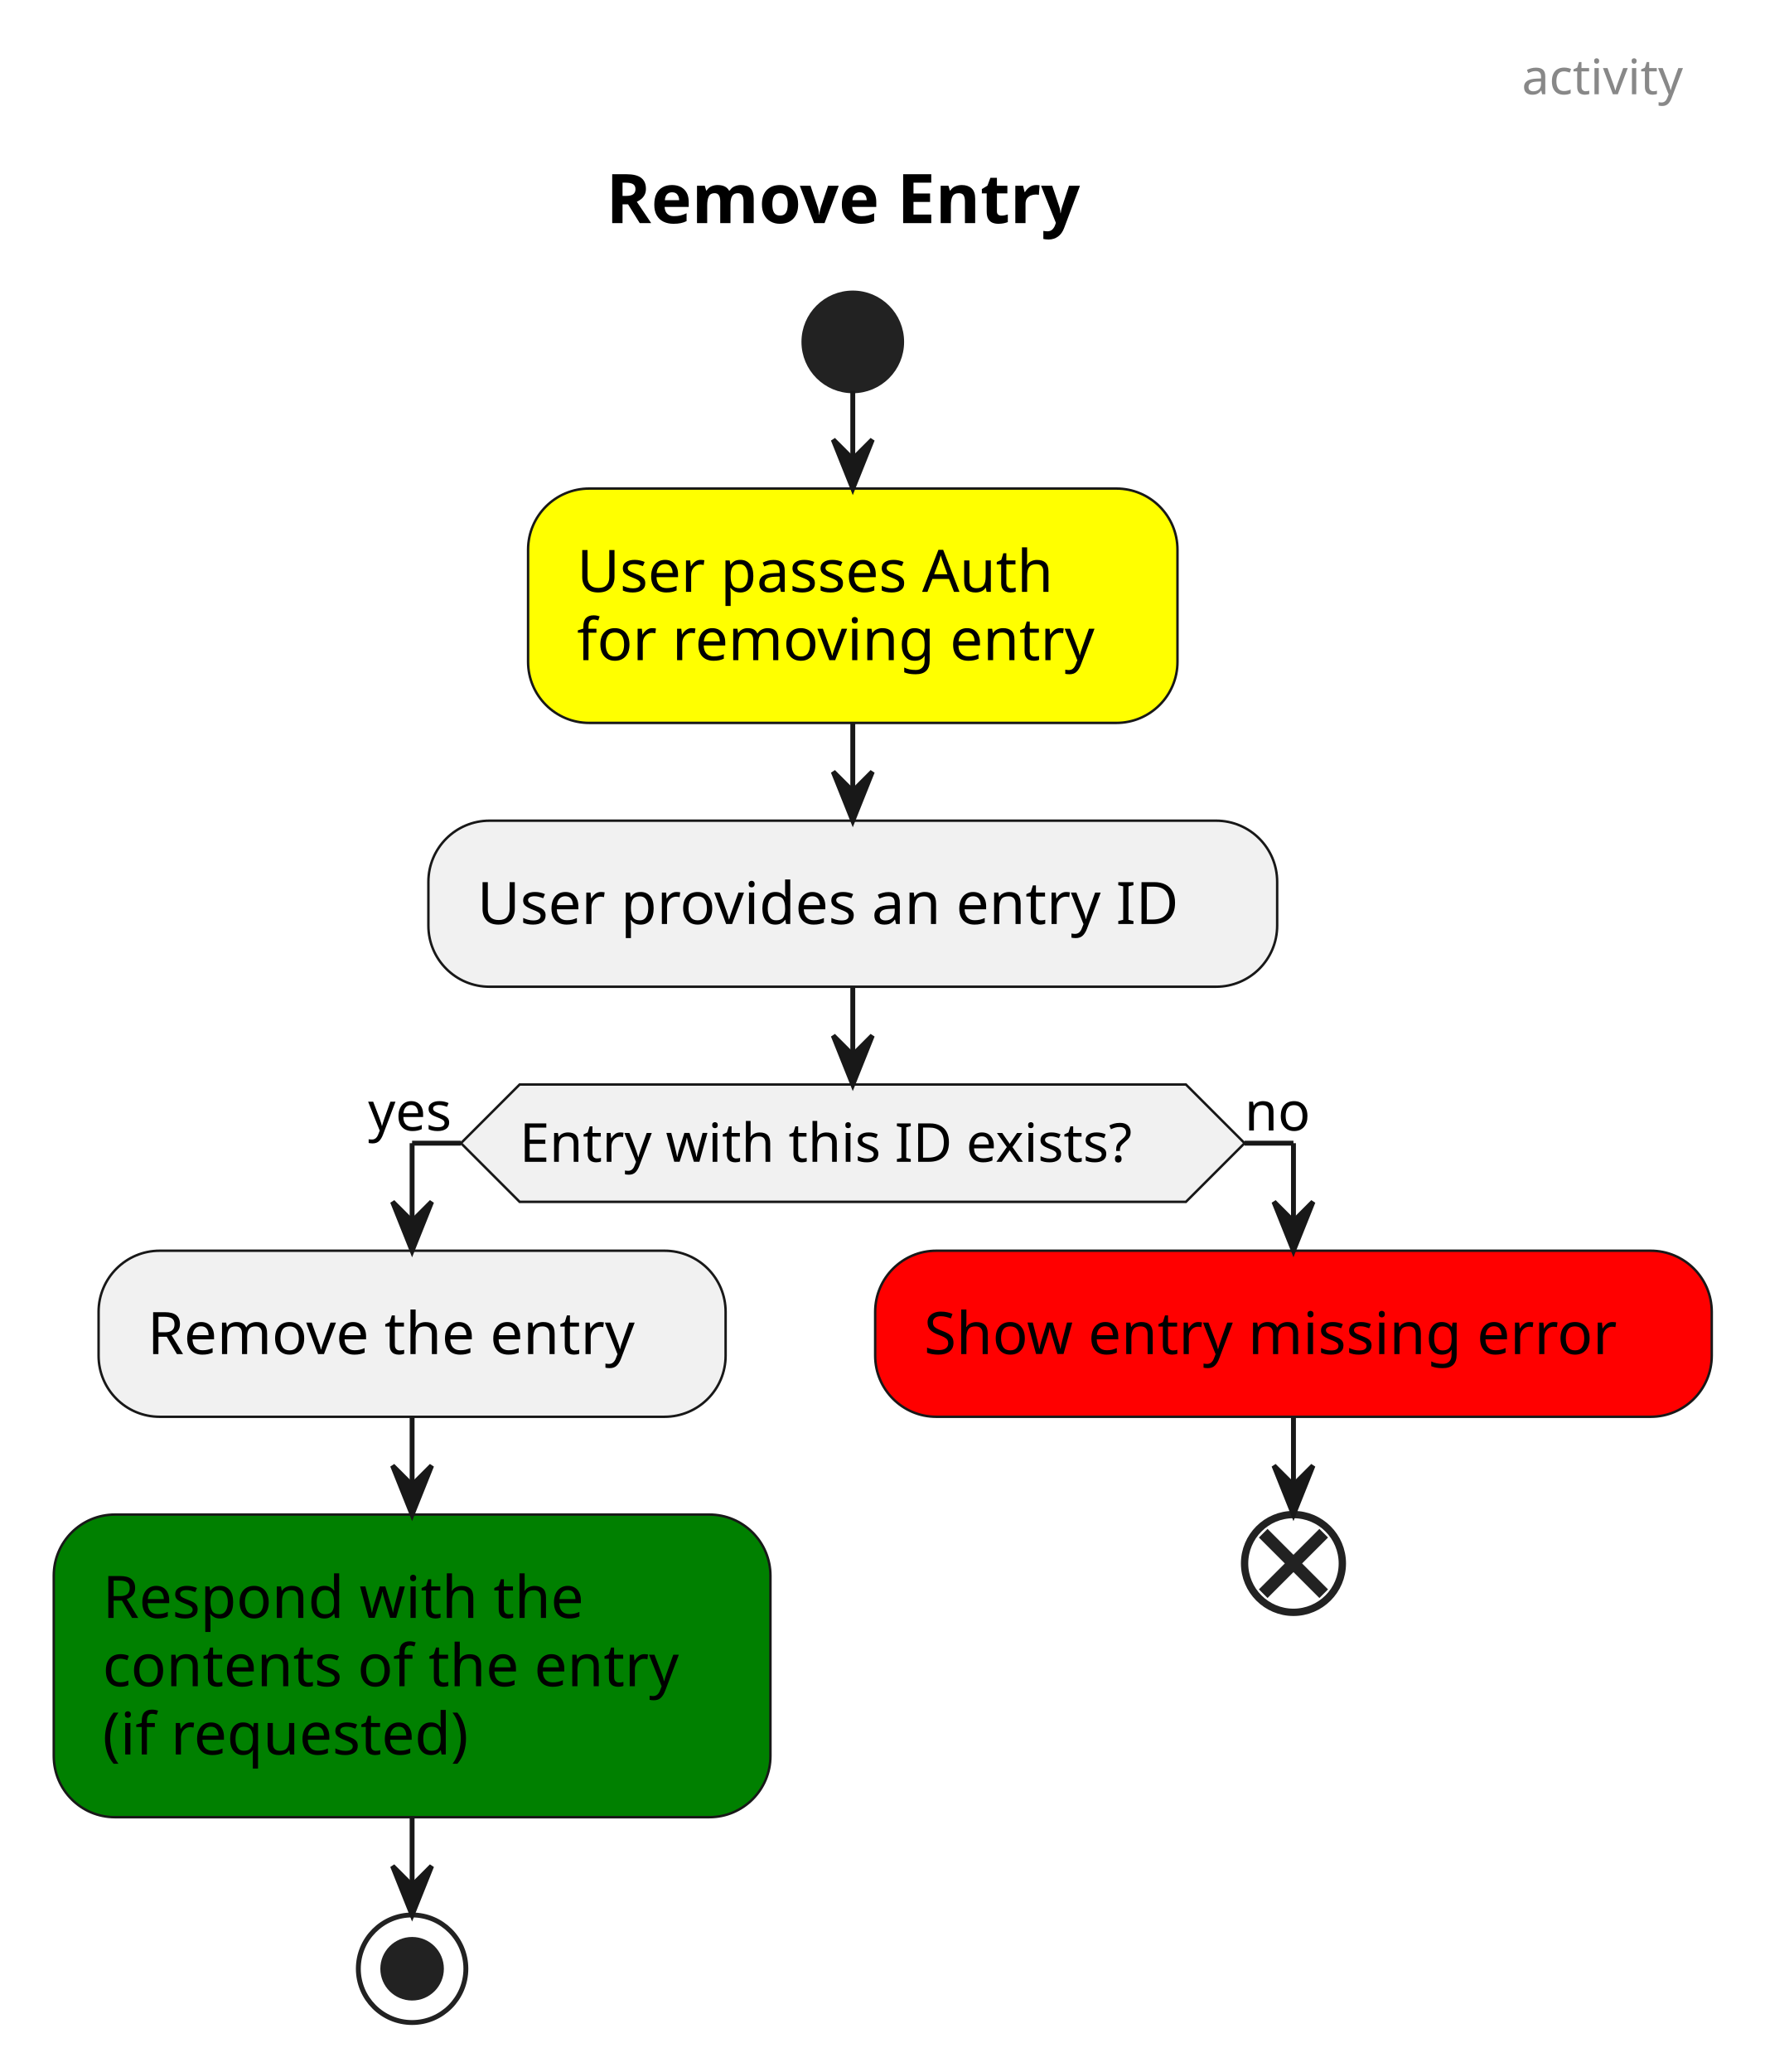
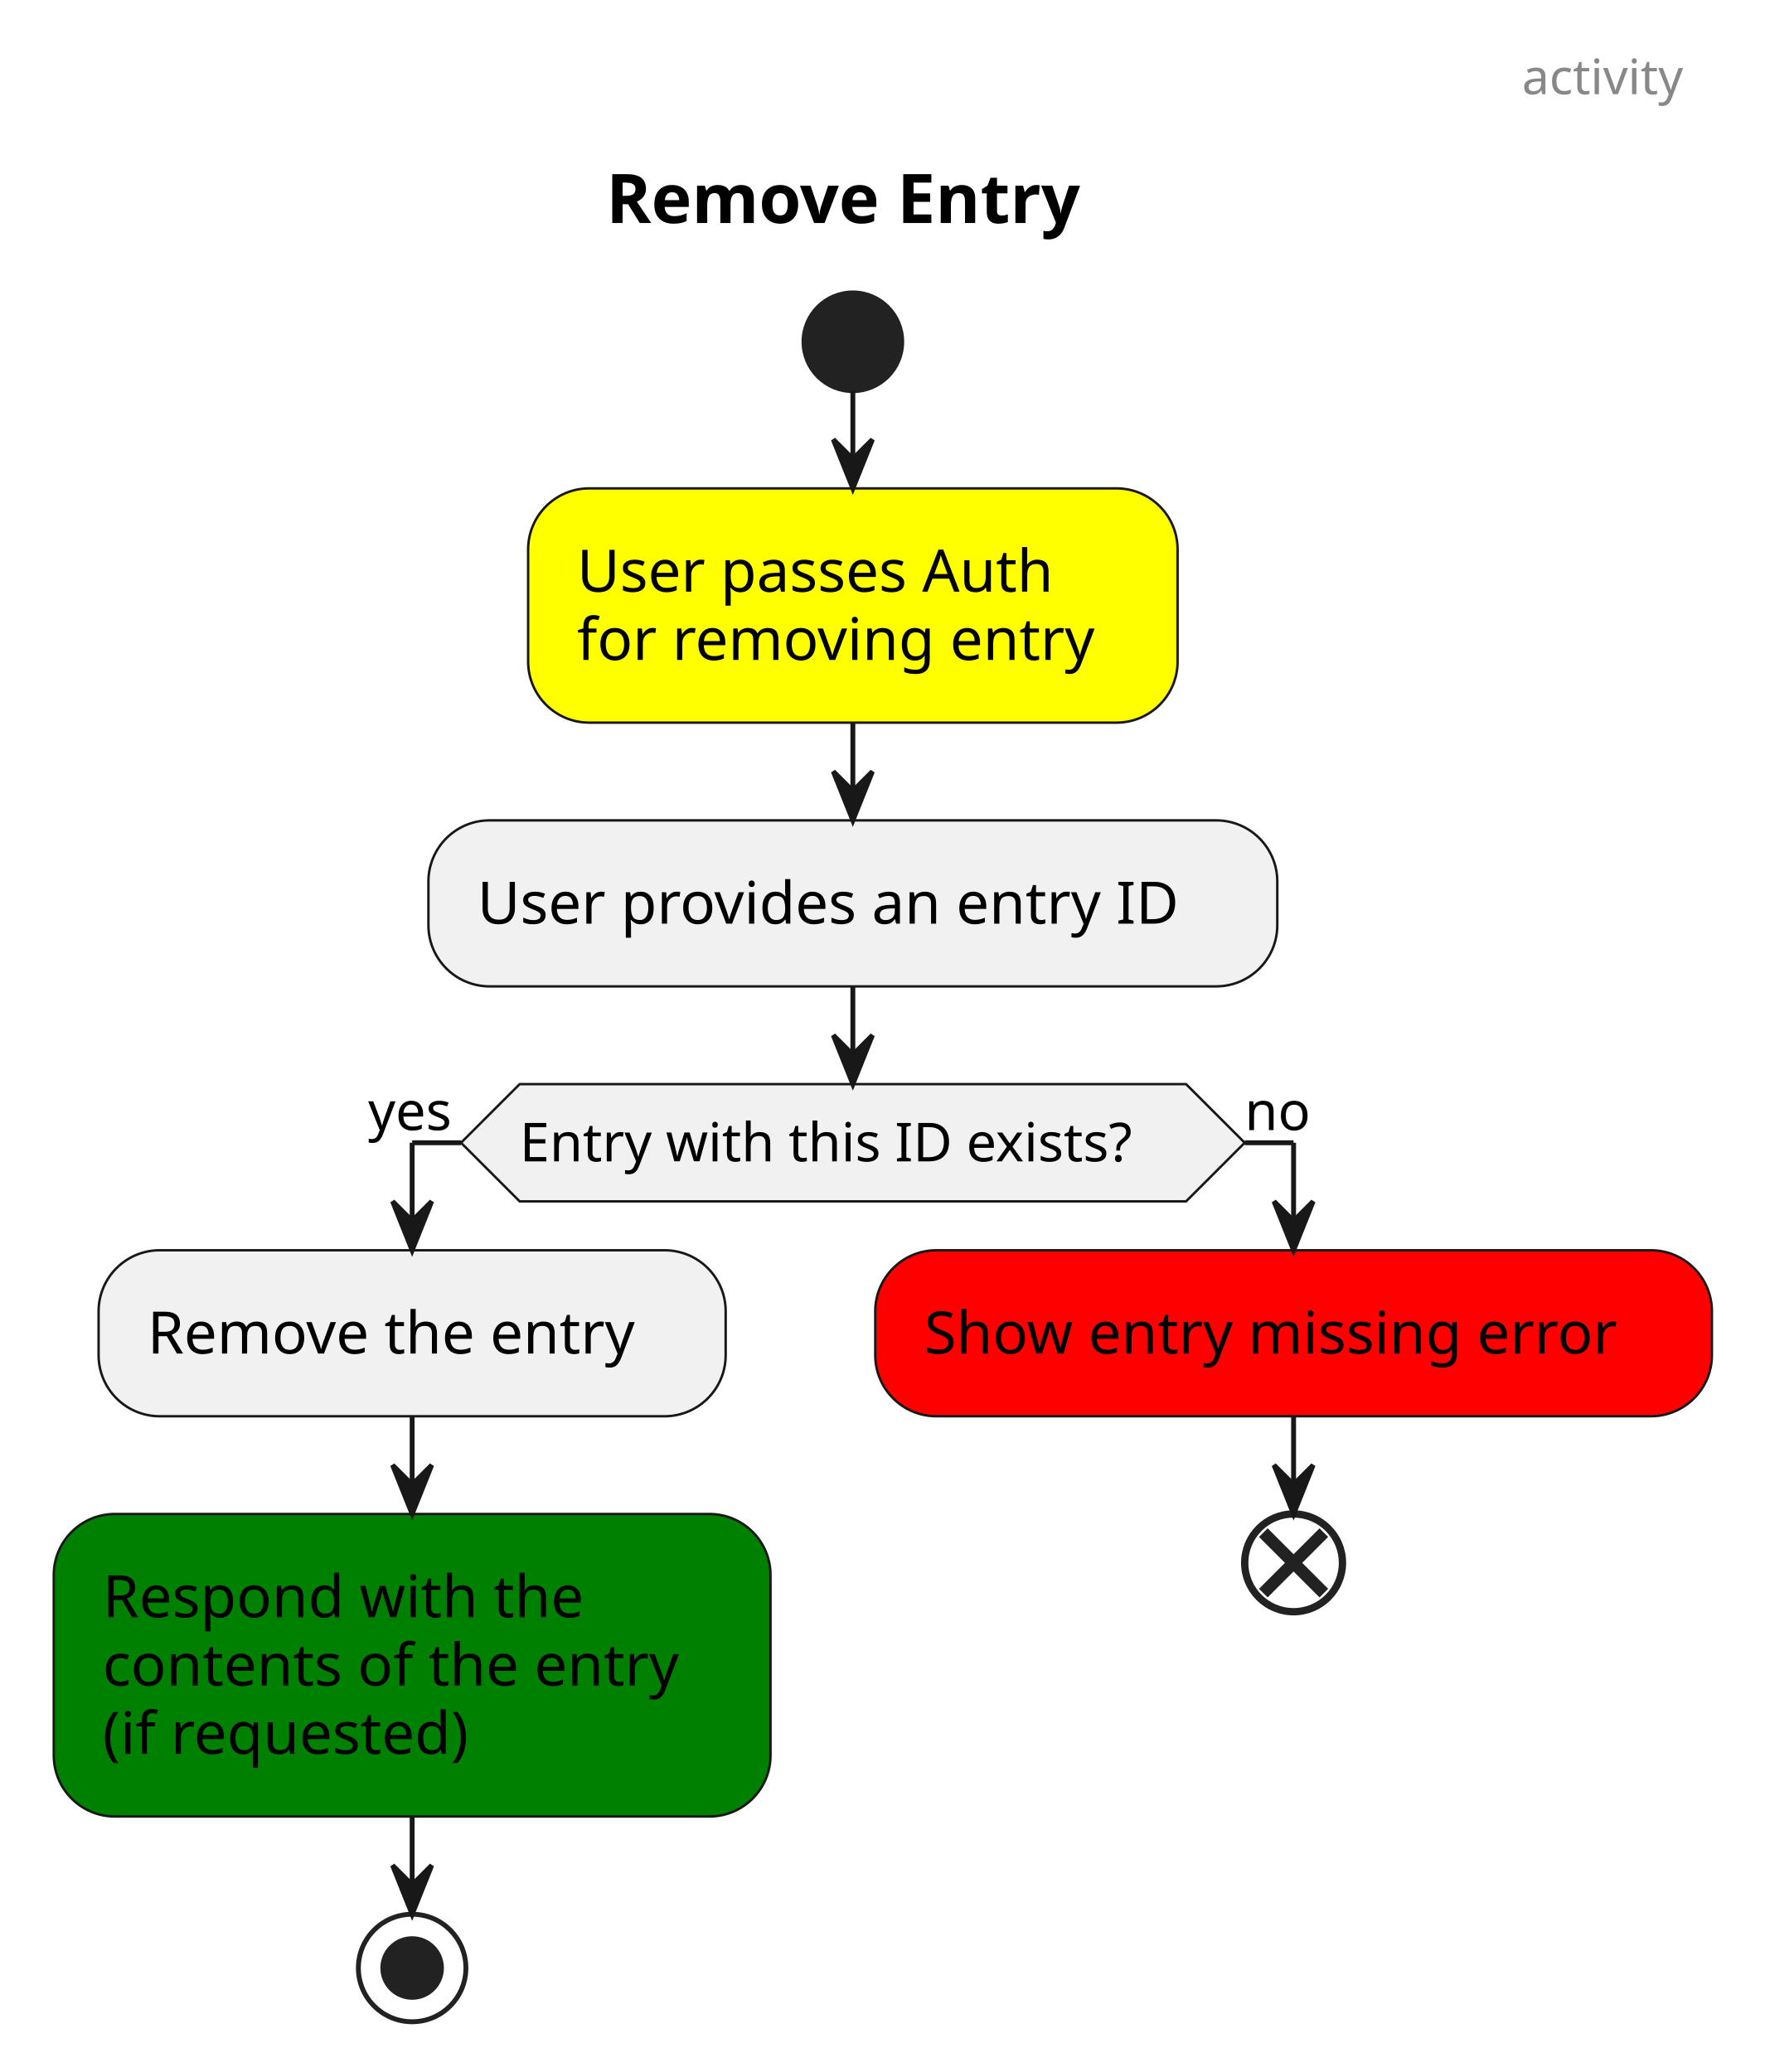
- <svg xmlns="http://www.w3.org/2000/svg" xmlns:xlink="http://www.w3.org/1999/xlink" contentStyleType="text/css" data-diagram-type="ACTIVITY" height="883.333px" preserveAspectRatio="none" style="width:752px;height:883px;background:#FFFFFF;" version="1.1" viewBox="0 0 752 883" width="752.083px" zoomAndPan="magnify">
+ <svg xmlns="http://www.w3.org/2000/svg" xmlns:xlink="http://www.w3.org/1999/xlink" contentStyleType="text/css" data-diagram-type="ACTIVITY" height="424px" preserveAspectRatio="none" style="width:361px;height:424px;background:#FFFFFF;" version="1.1" viewBox="0 0 361 424" width="361px" zoomAndPan="magnify">
  <defs />
  <g>
-     <g class="header" data-source-line="2">
-       <text fill="#888888" font-family="sans-serif" font-size="20.833" lengthAdjust="spacing" textLength="76.792" x="648.66" y="40.171">activity</text>
+     <g class="header" data-source-line="1">
+       <text fill="#888888" font-family="sans-serif" font-size="10" lengthAdjust="spacing" textLength="36.86" x="311.357" y="19.282">activity</text>
    </g>
-     <g class="title" data-source-line="3">
-       <text fill="#000000" font-family="sans-serif" font-size="29.167" font-weight="bold" lengthAdjust="spacing" textLength="229.645" x="258.321" y="95.075">Remove Entry</text>
+     <g class="title" data-source-line="2">
+       <text fill="#000000" font-family="sans-serif" font-size="14" font-weight="bold" lengthAdjust="spacing" textLength="110.23" x="123.994" y="45.636">Remove Entry</text>
    </g>
-     <ellipse cx="363.49" cy="145.703" fill="#222222" rx="20.833" ry="20.833" style="stroke:#222222;stroke-width:2.083;" />
+     <ellipse cx="174.475" cy="69.938" fill="#222222" rx="10" ry="10" style="stroke:#222222;stroke-width:1;" />
    <a href="auth-activity.svg" target="_top" title="auth-activity.svg" xlink:actuate="onRequest" xlink:href="auth-activity.svg" xlink:show="new" xlink:title="auth-activity.svg" xlink:type="simple">
-       <rect fill="#FFFF00" height="99.87" rx="26.042" ry="26.042" style="stroke:#181818;stroke-width:1.042;" width="276.798" x="225.091" y="208.203" />
-       <text fill="#000000" font-family="sans-serif" font-size="25" lengthAdjust="spacing" textLength="217.114" x="245.924" y="252.242">User passes Auth</text>
-       <text fill="#000000" font-family="sans-serif" font-size="25" lengthAdjust="spacing" textLength="235.132" x="245.924" y="281.344">for removing entry</text>
+       <rect fill="#FFFF00" height="47.938" rx="12.5" ry="12.5" style="stroke:#181818;stroke-width:0.5;" width="132.863" x="108.044" y="99.938" />
+       <text fill="#000000" font-family="sans-serif" font-size="12" lengthAdjust="spacing" textLength="104.215" x="118.044" y="121.076">User passes Auth</text>
+       <text fill="#000000" font-family="sans-serif" font-size="12" lengthAdjust="spacing" textLength="112.863" x="118.044" y="135.045">for removing entry</text>
    </a>
-     <rect fill="#F1F1F1" height="70.768" rx="26.042" ry="26.042" style="stroke:#181818;stroke-width:1.042;" width="361.784" x="182.598" y="349.74" />
-     <text fill="#000000" font-family="sans-serif" font-size="25" lengthAdjust="spacing" textLength="320.117" x="203.432" y="393.779">User provides an entry ID</text>
-     <polygon fill="#F1F1F1" points="221.486,462.175,505.494,462.175,530.494,487.175,505.494,512.174,221.486,512.174,196.486,487.175,221.486,462.175" style="stroke:#181818;stroke-width:1.042;" />
-     <text fill="#000000" font-family="sans-serif" font-size="22.917" lengthAdjust="spacing" textLength="284.008" x="221.486" y="495.108">Entry with this ID exists?</text>
-     <text fill="#000000" font-family="sans-serif" font-size="22.917" lengthAdjust="spacing" textLength="39.601" x="156.886" y="481.77">yes</text>
-     <text fill="#000000" font-family="sans-serif" font-size="22.917" lengthAdjust="spacing" textLength="28.545" x="530.494" y="481.77">no</text>
-     <rect fill="#F1F1F1" height="70.768" rx="26.042" ry="26.042" style="stroke:#181818;stroke-width:1.042;" width="267.265" x="42.021" y="533.008" />
-     <text fill="#000000" font-family="sans-serif" font-size="25" lengthAdjust="spacing" textLength="225.598" x="62.854" y="577.047">Remove the entry</text>
-     <rect fill="#008000" height="128.971" rx="26.042" ry="26.042" style="stroke:#181818;stroke-width:1.042;" width="305.473" x="22.917" y="645.443" />
-     <text fill="#000000" font-family="sans-serif" font-size="25" lengthAdjust="spacing" textLength="218.616" x="43.75" y="689.482">Respond with the</text>
-     <text fill="#000000" font-family="sans-serif" font-size="25" lengthAdjust="spacing" textLength="263.806" x="43.75" y="718.583">contents of the entry</text>
-     <text fill="#000000" font-family="sans-serif" font-size="25" lengthAdjust="spacing" textLength="170.032" x="43.75" y="747.685">(if requested)</text>
-     <ellipse cx="175.653" cy="838.997" fill="none" rx="22.917" ry="22.917" style="stroke:#222222;stroke-width:2.083;" />
-     <ellipse cx="175.653" cy="838.997" fill="#222222" rx="12.5" ry="12.5" style="stroke:#222222;stroke-width:2.083;" />
-     <rect fill="#FF0000" height="70.768" rx="26.042" ry="26.042" style="stroke:#181818;stroke-width:1.042;" width="356.584" x="373.036" y="533.008" />
-     <text fill="#000000" font-family="sans-serif" font-size="25" lengthAdjust="spacing" textLength="314.917" x="393.869" y="577.047">Show entry missing error</text>
-     <ellipse cx="551.327" cy="666.276" fill="none" rx="20.833" ry="20.833" style="stroke:#222222;stroke-width:3.125;" />
-     <line style="stroke:#222222;stroke-width:5.208;" x1="538.438" x2="564.217" y1="653.386" y2="679.166" />
-     <line style="stroke:#222222;stroke-width:5.208;" x1="564.217" x2="538.438" y1="653.386" y2="679.166" />
-     <line style="stroke:#181818;stroke-width:2.083;" x1="363.49" x2="363.49" y1="166.536" y2="208.203" />
-     <polygon fill="#181818" points="355.157,187.37,363.49,208.203,371.824,187.37,363.49,195.703" style="stroke:#181818;stroke-width:2.083;" />
-     <line style="stroke:#181818;stroke-width:2.083;" x1="363.49" x2="363.49" y1="308.073" y2="349.74" />
-     <polygon fill="#181818" points="355.157,328.906,363.49,349.74,371.824,328.906,363.49,337.24" style="stroke:#181818;stroke-width:2.083;" />
-     <line style="stroke:#181818;stroke-width:2.083;" x1="175.653" x2="175.653" y1="603.776" y2="645.443" />
-     <polygon fill="#181818" points="167.32,624.609,175.653,645.443,183.986,624.609,175.653,632.943" style="stroke:#181818;stroke-width:2.083;" />
-     <line style="stroke:#181818;stroke-width:2.083;" x1="175.653" x2="175.653" y1="774.414" y2="816.081" />
-     <polygon fill="#181818" points="167.32,795.247,175.653,816.081,183.986,795.247,175.653,803.581" style="stroke:#181818;stroke-width:2.083;" />
-     <line style="stroke:#181818;stroke-width:2.083;" x1="551.327" x2="551.327" y1="603.776" y2="645.443" />
-     <polygon fill="#181818" points="542.994,624.609,551.327,645.443,559.661,624.609,551.327,632.943" style="stroke:#181818;stroke-width:2.083;" />
-     <line style="stroke:#181818;stroke-width:2.083;" x1="196.486" x2="175.653" y1="487.175" y2="487.175" />
-     <line style="stroke:#181818;stroke-width:2.083;" x1="175.653" x2="175.653" y1="487.175" y2="533.008" />
-     <polygon fill="#181818" points="167.32,512.174,175.653,533.008,183.986,512.174,175.653,520.508" style="stroke:#181818;stroke-width:2.083;" />
-     <line style="stroke:#181818;stroke-width:2.083;" x1="530.494" x2="551.327" y1="487.175" y2="487.175" />
-     <line style="stroke:#181818;stroke-width:2.083;" x1="551.327" x2="551.327" y1="487.175" y2="533.008" />
-     <polygon fill="#181818" points="542.994,512.174,551.327,533.008,559.661,512.174,551.327,520.508" style="stroke:#181818;stroke-width:2.083;" />
-     <line style="stroke:#181818;stroke-width:2.083;" x1="363.49" x2="363.49" y1="420.508" y2="462.175" />
-     <polygon fill="#181818" points="355.157,441.341,363.49,462.175,371.824,441.341,363.49,449.675" style="stroke:#181818;stroke-width:2.083;" />
+     <rect fill="#F1F1F1" height="33.969" rx="12.5" ry="12.5" style="stroke:#181818;stroke-width:0.5;" width="173.656" x="87.647" y="167.875" />
+     <text fill="#000000" font-family="sans-serif" font-size="12" lengthAdjust="spacing" textLength="153.656" x="97.647" y="189.014">User provides an entry ID</text>
+     <polygon fill="#F1F1F1" points="106.314,221.844,242.637,221.844,254.637,233.844,242.637,245.844,106.314,245.844,94.314,233.844,106.314,221.844" style="stroke:#181818;stroke-width:0.5;" />
+     <text fill="#000000" font-family="sans-serif" font-size="11" lengthAdjust="spacing" textLength="136.324" x="106.314" y="237.652">Entry with this ID exists?</text>
+     <text fill="#000000" font-family="sans-serif" font-size="11" lengthAdjust="spacing" textLength="19.008" x="75.305" y="231.25">yes</text>
+     <text fill="#000000" font-family="sans-serif" font-size="11" lengthAdjust="spacing" textLength="13.702" x="254.637" y="231.25">no</text>
+     <rect fill="#F1F1F1" height="33.969" rx="12.5" ry="12.5" style="stroke:#181818;stroke-width:0.5;" width="128.287" x="20.17" y="255.844" />
+     <text fill="#000000" font-family="sans-serif" font-size="12" lengthAdjust="spacing" textLength="108.287" x="30.17" y="276.982">Remove the entry</text>
+     <rect fill="#008000" height="61.906" rx="12.5" ry="12.5" style="stroke:#181818;stroke-width:0.5;" width="146.627" x="11" y="309.812" />
+     <text fill="#000000" font-family="sans-serif" font-size="12" lengthAdjust="spacing" textLength="104.936" x="21" y="330.951">Respond with the</text>
+     <text fill="#000000" font-family="sans-serif" font-size="12" lengthAdjust="spacing" textLength="126.627" x="21" y="344.92">contents of the entry</text>
+     <text fill="#000000" font-family="sans-serif" font-size="12" lengthAdjust="spacing" textLength="81.615" x="21" y="358.889">(if requested)</text>
+     <ellipse cx="84.314" cy="402.719" fill="none" rx="11" ry="11" style="stroke:#222222;stroke-width:1;" />
+     <ellipse cx="84.314" cy="402.719" fill="#222222" rx="6" ry="6" style="stroke:#222222;stroke-width:1;" />
+     <rect fill="#FF0000" height="33.969" rx="12.5" ry="12.5" style="stroke:#181818;stroke-width:0.5;" width="171.16" x="179.057" y="255.844" />
+     <text fill="#000000" font-family="sans-serif" font-size="12" lengthAdjust="spacing" textLength="151.16" x="189.057" y="276.982">Show entry missing error</text>
+     <ellipse cx="264.637" cy="319.812" fill="none" rx="10" ry="10" style="stroke:#222222;stroke-width:1.5;" />
+     <line style="stroke:#222222;stroke-width:2.5;" x1="258.45" x2="270.824" y1="313.625" y2="326" />
+     <line style="stroke:#222222;stroke-width:2.5;" x1="270.824" x2="258.45" y1="313.625" y2="326" />
+     <line style="stroke:#181818;stroke-width:1;" x1="174.475" x2="174.475" y1="79.938" y2="99.938" />
+     <polygon fill="#181818" points="170.475,89.938,174.475,99.938,178.475,89.938,174.475,93.938" style="stroke:#181818;stroke-width:1;" />
+     <line style="stroke:#181818;stroke-width:1;" x1="174.475" x2="174.475" y1="147.875" y2="167.875" />
+     <polygon fill="#181818" points="170.475,157.875,174.475,167.875,178.475,157.875,174.475,161.875" style="stroke:#181818;stroke-width:1;" />
+     <line style="stroke:#181818;stroke-width:1;" x1="84.314" x2="84.314" y1="289.812" y2="309.812" />
+     <polygon fill="#181818" points="80.314,299.812,84.314,309.812,88.314,299.812,84.314,303.812" style="stroke:#181818;stroke-width:1;" />
+     <line style="stroke:#181818;stroke-width:1;" x1="84.314" x2="84.314" y1="371.719" y2="391.719" />
+     <polygon fill="#181818" points="80.314,381.719,84.314,391.719,88.314,381.719,84.314,385.719" style="stroke:#181818;stroke-width:1;" />
+     <line style="stroke:#181818;stroke-width:1;" x1="264.637" x2="264.637" y1="289.812" y2="309.812" />
+     <polygon fill="#181818" points="260.637,299.812,264.637,309.812,268.637,299.812,264.637,303.812" style="stroke:#181818;stroke-width:1;" />
+     <line style="stroke:#181818;stroke-width:1;" x1="94.314" x2="84.314" y1="233.844" y2="233.844" />
+     <line style="stroke:#181818;stroke-width:1;" x1="84.314" x2="84.314" y1="233.844" y2="255.844" />
+     <polygon fill="#181818" points="80.314,245.844,84.314,255.844,88.314,245.844,84.314,249.844" style="stroke:#181818;stroke-width:1;" />
+     <line style="stroke:#181818;stroke-width:1;" x1="254.637" x2="264.637" y1="233.844" y2="233.844" />
+     <line style="stroke:#181818;stroke-width:1;" x1="264.637" x2="264.637" y1="233.844" y2="255.844" />
+     <polygon fill="#181818" points="260.637,245.844,264.637,255.844,268.637,245.844,264.637,249.844" style="stroke:#181818;stroke-width:1;" />
+     <line style="stroke:#181818;stroke-width:1;" x1="174.475" x2="174.475" y1="201.844" y2="221.844" />
+     <polygon fill="#181818" points="170.475,211.844,174.475,221.844,178.475,211.844,174.475,215.844" style="stroke:#181818;stroke-width:1;" />
  </g>
</svg>
